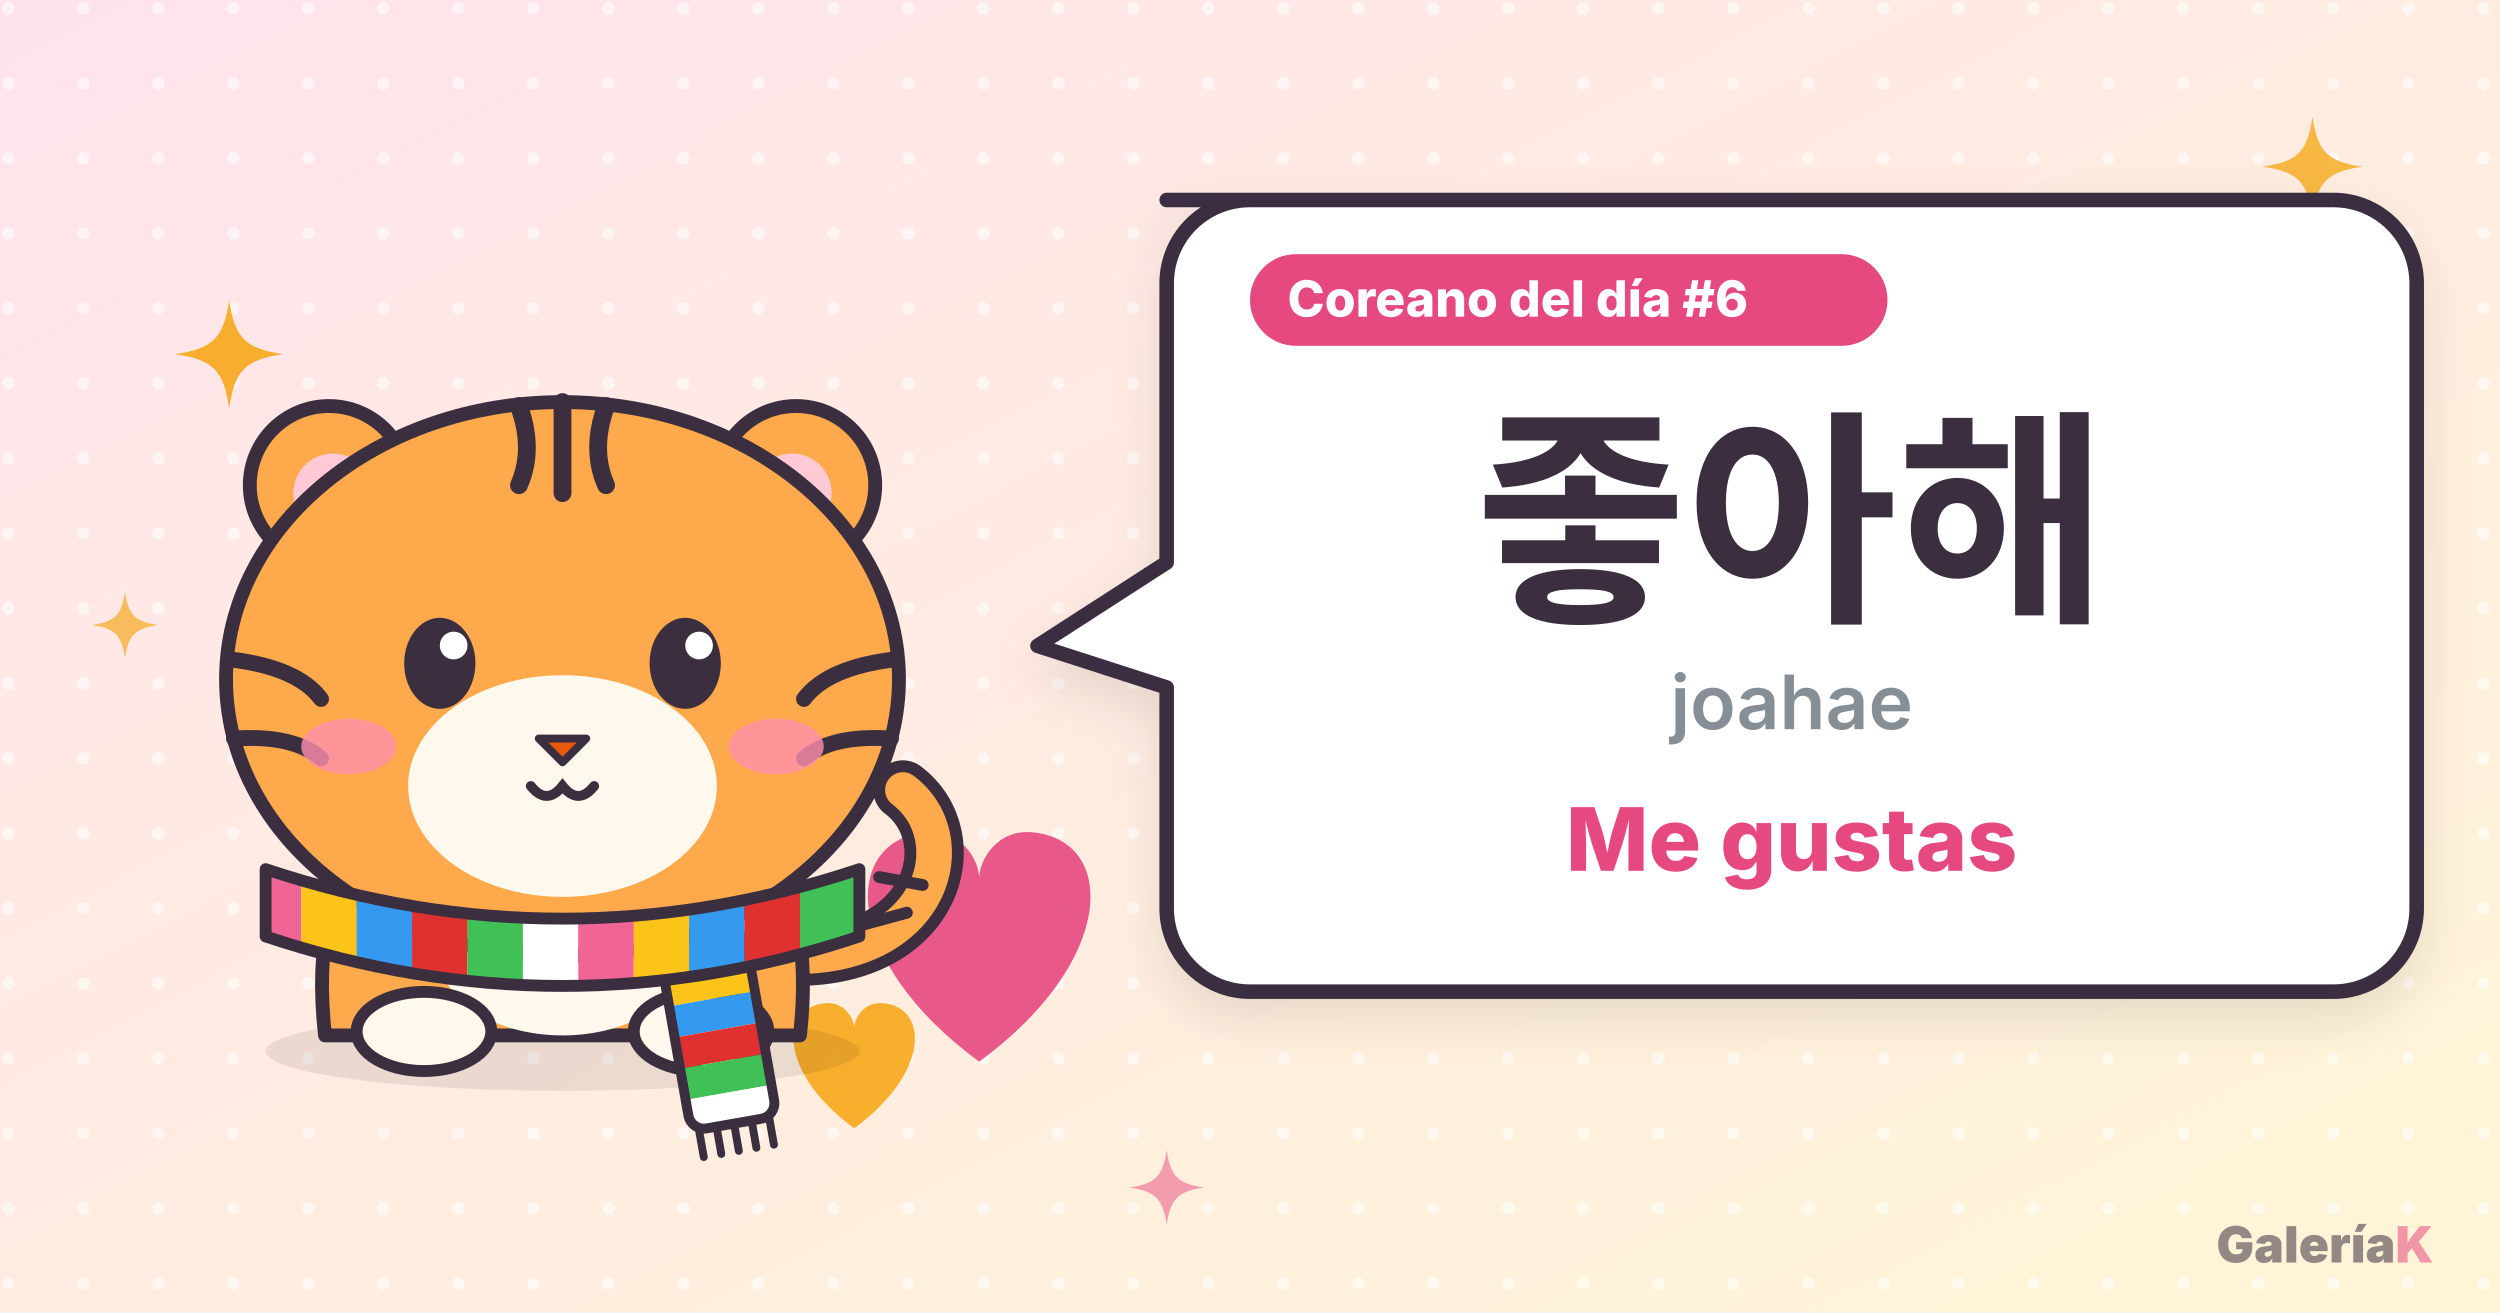
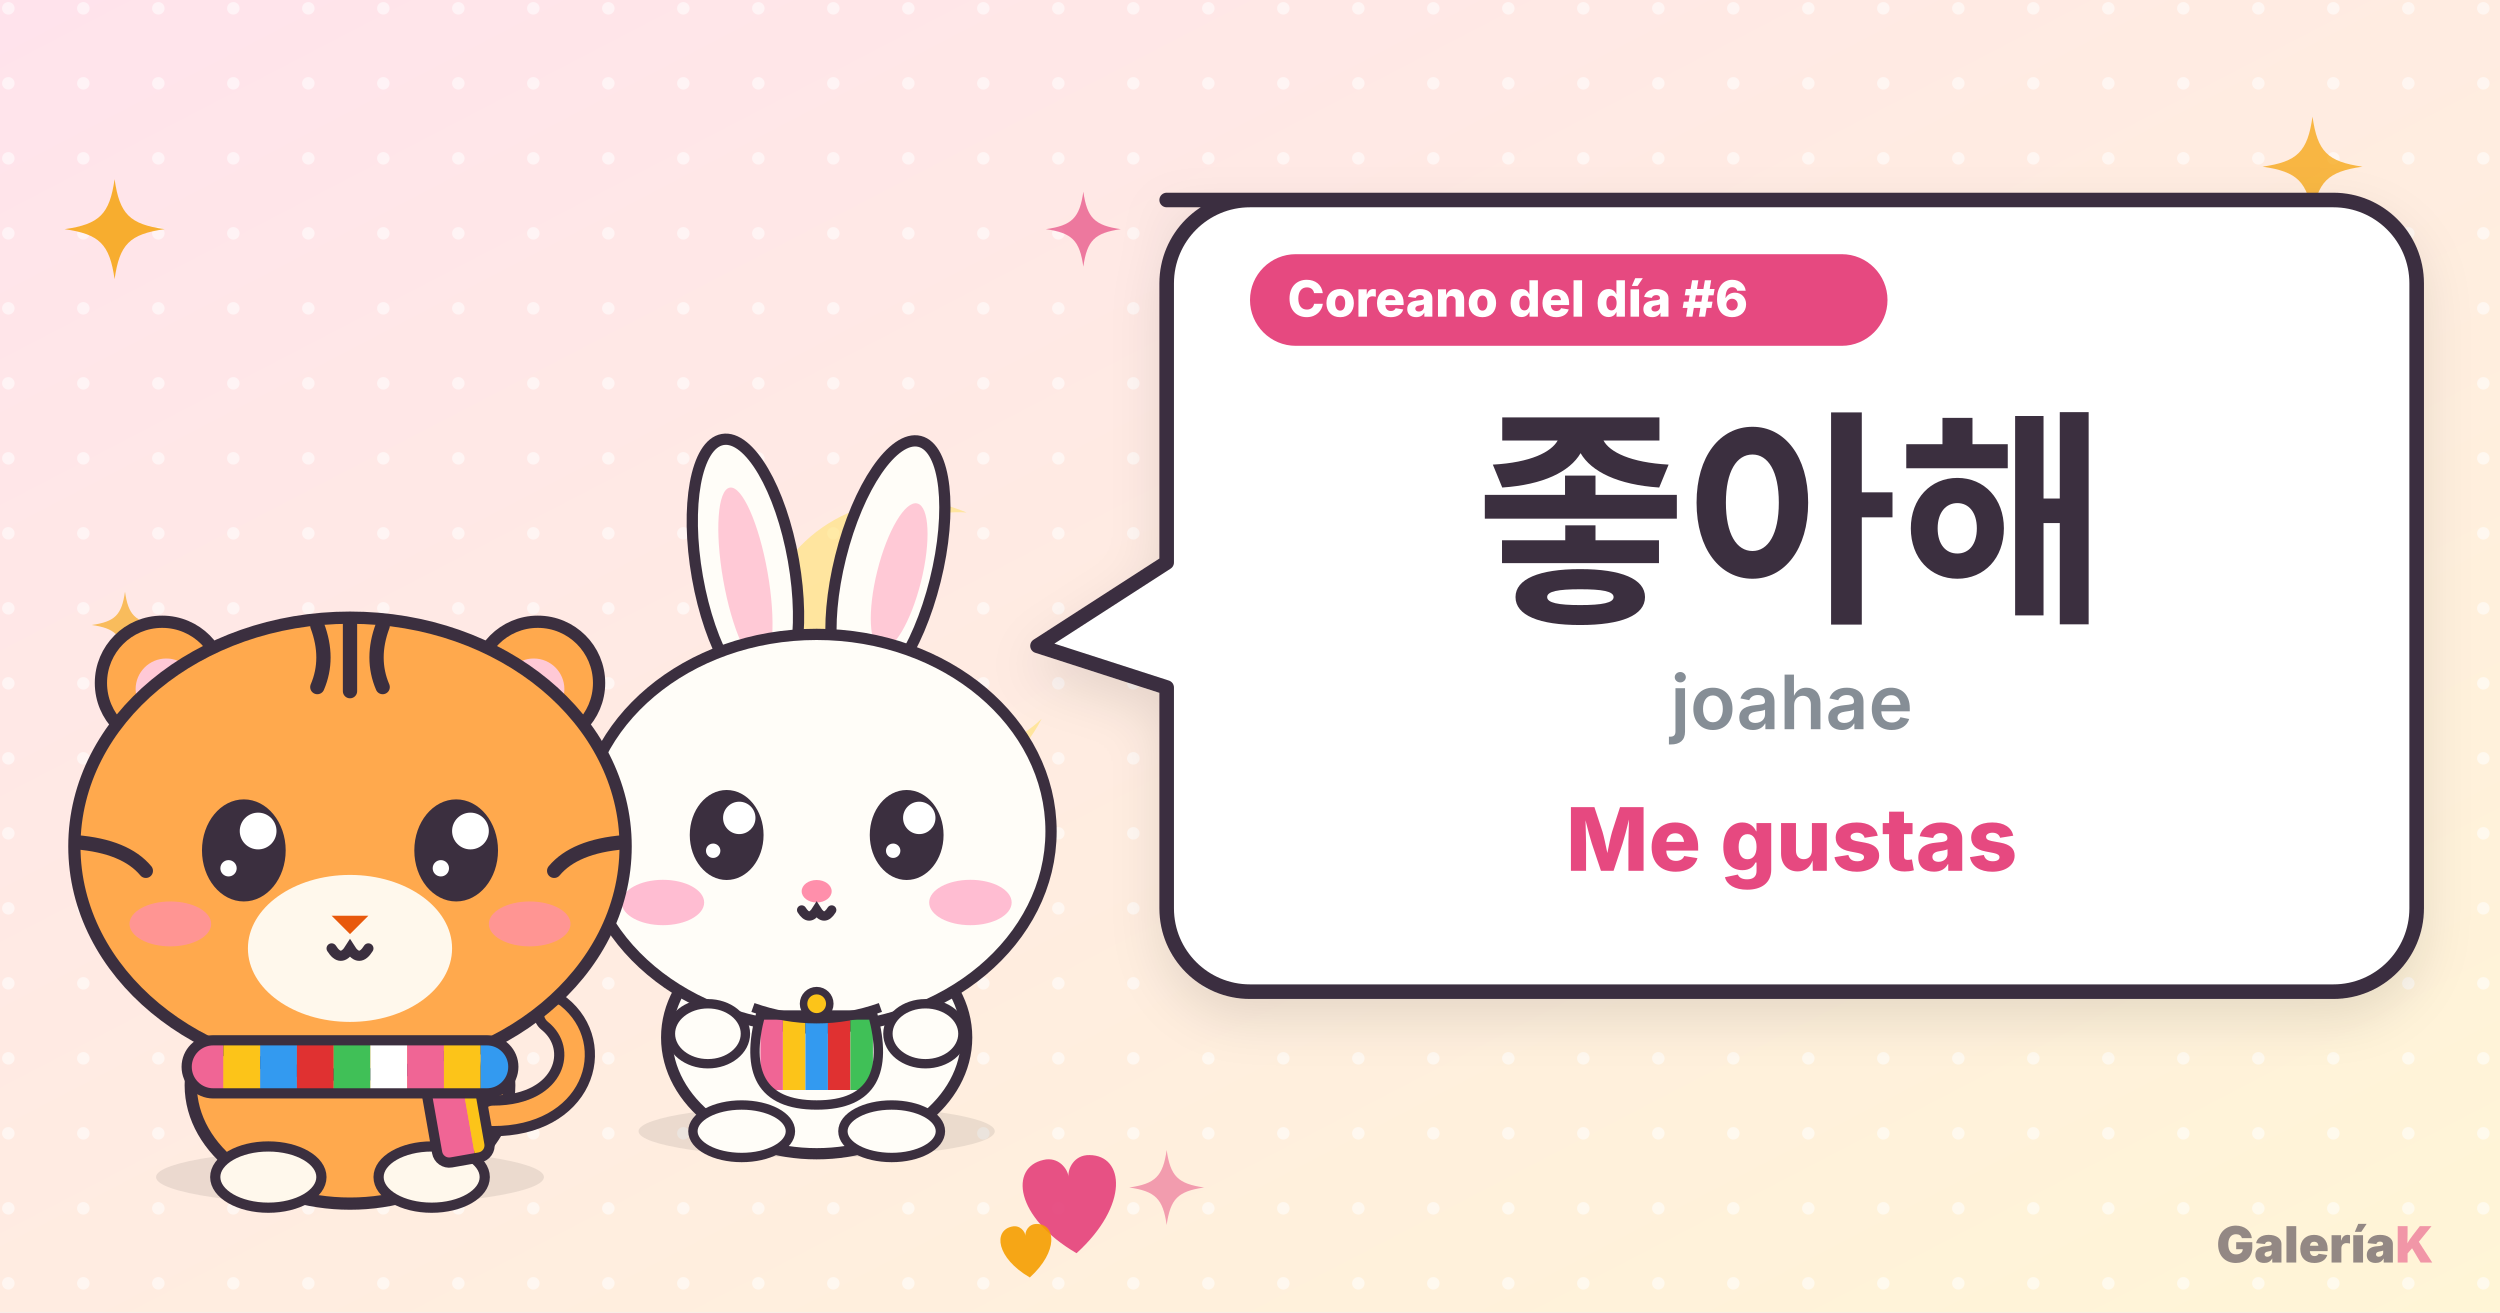
<svg xmlns="http://www.w3.org/2000/svg" viewBox="0 0 1200 630" width="1200" height="630" role="img" aria-label="Coreano del día #6: 좋아해 (joahae) — Me gustas">
  <defs>
    <linearGradient id="bg" x1="0" y1="0" x2="1" y2="1">
      <stop offset="0" stop-color="#ffe3ec" />
      <stop offset="1" stop-color="#fff5d6" />
    </linearGradient>
    <filter id="sh" x="-20%" y="-20%" width="140%" height="140%">
      <feDropShadow dx="0" dy="10" stdDeviation="12" flood-color="#000" flood-opacity=".10" />
    </filter>
    <pattern id="dots" width="36" height="36" patternUnits="userSpaceOnUse">
      <circle cx="4" cy="4" r="3" fill="#fff" opacity=".55" />
    </pattern>
  </defs>
  <rect width="1200" height="630" fill="url(#bg)" />
  <rect width="1200" height="630" fill="url(#dots)" />
  <path transform="translate(1110 80) scale(1.2)" d="M0-20C2-6 6-2 20 0 6 2 2 6 0 20-2 6-6 2-20 0-6-2-2-6 0-20z" fill="#f59f00" opacity="0.7" />
  <path transform="translate(560 570) scale(0.9)" d="M0-20C2-6 6-2 20 0 6 2 2 6 0 20-2 6-6 2-20 0-6-2-2-6 0-20z" fill="#e64980" opacity="0.5" />
  <path transform="translate(60 300) scale(0.8)" d="M0-20C2-6 6-2 20 0 6 2 2 6 0 20-2 6-6 2-20 0-6-2-2-6 0-20z" fill="#f59f00" opacity="0.6" />
-   <path transform="translate(470 470) scale(2.2)" d="M0 18C-30-4-30-30-12-32C-4-33 0-26 0-22C0-26 4-33 12-32C30-30 30-4 0 18z" fill="#e64980" opacity="0.9" />
-   <path transform="translate(410 520) scale(1.2)" d="M0 18C-30-4-30-30-12-32C-4-33 0-26 0-22C0-26 4-33 12-32C30-30 30-4 0 18z" fill="#f59f00" opacity="0.8" />
-   <path transform="translate(110 170) scale(1.3)" d="M0-20C2-6 6-2 20 0 6 2 2 6 0 20-2 6-6 2-20 0-6-2-2-6 0-20z" fill="#f59f00" opacity="0.8" />
-   <g transform="translate(270 345) scale(0.95)">
-     <ellipse cx="0" cy="168" rx="150" ry="20" fill="#000" opacity=".08" />
-     <path d="M118 120c70 0 86-60 54-84" fill="none" stroke="#3b2f3f" stroke-width="30" stroke-linecap="round" />
-     <path d="M118 120c70 0 86-60 54-84" fill="none" stroke="#ffa94d" stroke-width="18" stroke-linecap="round" />
-     <path d="M160 80l22 4M152 104l22-6" stroke="#3b2f3f" stroke-width="6" stroke-linecap="round" />
-     <path d="M-120 160c-10-90 30-130 120-130s130 40 120 130z" fill="#ffa94d" stroke="#3b2f3f" stroke-width="7" stroke-linejoin="round" />
-     <ellipse cx="0" cy="120" rx="62" ry="40" fill="#fff8ec" />
-     <ellipse cx="-70" cy="158" rx="34" ry="20" fill="#fff8ec" stroke="#3b2f3f" stroke-width="6" />
-     <ellipse cx="70" cy="158" rx="34" ry="20" fill="#fff8ec" stroke="#3b2f3f" stroke-width="6" />
-     <circle cx="-118" cy="-118" r="40" fill="#ffa94d" stroke="#3b2f3f" stroke-width="7" />
-     <circle cx="118" cy="-118" r="40" fill="#ffa94d" stroke="#3b2f3f" stroke-width="7" />
-     <circle cx="-116" cy="-114" r="20" fill="#ffc9d6" />
-     <circle cx="116" cy="-114" r="20" fill="#ffc9d6" />
-     <ellipse cx="0" cy="-20" rx="170" ry="140" fill="#ffa94d" stroke="#3b2f3f" stroke-width="7" />
-     <path d="M-22-158q8 22 0 40M0-160v46M22-158q-8 22 0 40" fill="none" stroke="#3b2f3f" stroke-width="9" stroke-linecap="round" />
-     <path d="M-168-30q34 4 46 20M-166 10q30-2 44 10M168-30q-34 4-46 20M166 10q-30-2-44 10" fill="none" stroke="#3b2f3f" stroke-width="8" stroke-linecap="round" />
-     <ellipse cx="0" cy="34" rx="78" ry="56" fill="#fff8ec" />
-     <ellipse cx="-62" cy="-28" rx="18" ry="23" fill="#3b2f3f" />
-     <ellipse cx="62" cy="-28" rx="18" ry="23" fill="#3b2f3f" />
-     <circle cx="-55" cy="-37" r="7" fill="#fff" />
-     <circle cx="69" cy="-37" r="7" fill="#fff" />
-     <ellipse cx="-108" cy="14" rx="24" ry="14" fill="#ff8fab" opacity=".8" />
-     <ellipse cx="108" cy="14" rx="24" ry="14" fill="#ff8fab" opacity=".8" />
-     <path d="M-12 10h24l-12 12z" fill="#e8590c" stroke="#3b2f3f" stroke-width="4" stroke-linejoin="round" />
-     <g>
-       <path d="M-16 34q8 10 16 0q8 10 16 0" fill="none" stroke="#3b2f3f" stroke-width="5" stroke-linecap="round" />
+   <path transform="translate(55 110) scale(1.2)" d="M0-20C2-6 6-2 20 0 6 2 2 6 0 20-2 6-6 2-20 0-6-2-2-6 0-20z" fill="#f59f00" opacity="0.8" />
+   <path transform="translate(520 110) scale(0.9)" d="M0-20C2-6 6-2 20 0 6 2 2 6 0 20-2 6-6 2-20 0-6-2-2-6 0-20z" fill="#e64980" opacity="0.7" />
+   <g transform="translate(392 408) scale(.9)">
+     <path d="M120-70a80 80 0 1 1-40-110a64 64 0 1 0 40 110z" fill="#ffe066" opacity=".55" />
+     <ellipse cx="0" cy="150" rx="95" ry="14" fill="#000" opacity=".08" />
+     <ellipse cx="-38" cy="-150" rx="26" ry="70" fill="#fffdf8" stroke="#3b2f3f" stroke-width="6" transform="rotate(-10 -38 -150)" />
+     <ellipse cx="38" cy="-150" rx="26" ry="70" fill="#fffdf8" stroke="#3b2f3f" stroke-width="6" transform="rotate(14 38 -150)" />
+     <ellipse cx="-38" cy="-146" rx="12" ry="48" fill="#ffc9d6" transform="rotate(-10 -38 -146)" />
+     <path d="M30-110c10-30 40-40 50-70" fill="none" stroke="#3b2f3f" stroke-width="0" />
+     <ellipse cx="44" cy="-146" rx="12" ry="40" fill="#ffc9d6" transform="rotate(14 44 -146)" />
+     <ellipse cx="0" cy="100" rx="80" ry="62" fill="#fffdf8" stroke="#3b2f3f" stroke-width="6" />
+     <ellipse cx="-40" cy="150" rx="26" ry="14" fill="#fffdf8" stroke="#3b2f3f" stroke-width="5" />
+     <ellipse cx="40" cy="150" rx="26" ry="14" fill="#fffdf8" stroke="#3b2f3f" stroke-width="5" />
+     <ellipse cx="0" cy="-10" rx="125" ry="105" fill="#fffdf8" stroke="#3b2f3f" stroke-width="6" />
+     <ellipse cx="-48" cy="-8" rx="19.68" ry="24" fill="#3b2f3f" />
+     <circle cx="-41.28" cy="-17.12" r="8.64" fill="#fff" />
+     <circle cx="-55.2" cy="0.4" r="3.84" fill="#fff" />
+     <ellipse cx="48" cy="-8" rx="19.68" ry="24" fill="#3b2f3f" />
+     <circle cx="54.72" cy="-17.12" r="8.64" fill="#fff" />
+     <circle cx="40.8" cy="0.4" r="3.84" fill="#fff" />
+     <ellipse cx="-82" cy="28" rx="22" ry="12.1" fill="#ffa8c5" opacity=".75" />
+     <ellipse cx="82" cy="28" rx="22" ry="12.1" fill="#ffa8c5" opacity=".75" />
+     <ellipse cx="0" cy="22" rx="8" ry="6" fill="#ff8fab" />
+     <path d="M-8 32q4.0 6.4 8 0q4.0 6.4 8 0" fill="none" stroke="#3b2f3f" stroke-width="5" stroke-linecap="round" />
+     <g transform="translate(0 88)">
+       <clipPath id="c2">
+         <path d="M-30 0h60c8 30 0 48-30 48s-38-18-30-48z" />
+       </clipPath>
+       <g clip-path="url(#c2)">
+         <rect x="-30" y="0" width="12" height="40" fill="#f06595" />
+         <rect x="-18" y="0" width="12" height="40" fill="#fcc419" />
+         <rect x="-6" y="0" width="12" height="40" fill="#339af0" />
+         <rect x="6" y="0" width="12" height="40" fill="#e03131" />
+         <rect x="18" y="0" width="12" height="40" fill="#40c057" />
+       </g>
+       <path d="M-30 0h60c8 30 0 48-30 48s-38-18-30-48z" fill="none" stroke="#3b2f3f" stroke-width="5" />
+       <path d="M-34-4q34 12 68 0" stroke="#3b2f3f" stroke-width="5" fill="none" />
+       <circle cx="0" cy="-6" r="7" fill="#fcc419" stroke="#3b2f3f" stroke-width="4" />
    </g>
-     <g transform="translate(0 92)">
-       <g transform="translate(70 18) rotate(-10)">
-         <clipPath id="se">
-           <rect x="-22" y="0" width="44" height="96" rx="8" />
-         </clipPath>
-         <g clip-path="url(#se)">
-           <rect x="-22" y="0" width="44" height="16" fill="#f06595" />
-           <rect x="-22" y="16" width="44" height="16" fill="#fcc419" />
-           <rect x="-22" y="32" width="44" height="16" fill="#339af0" />
-           <rect x="-22" y="48" width="44" height="16" fill="#e03131" />
-           <rect x="-22" y="64" width="44" height="16" fill="#40c057" />
-           <rect x="-22" y="80" width="44" height="16" fill="#fff" />
-         </g>
-         <rect x="-22" y="0" width="44" height="96" rx="8" fill="none" stroke="#3b2f3f" stroke-width="5" />
-         <path d="M-18 96v14" stroke="#3b2f3f" stroke-width="4" stroke-linecap="round" />
-         <path d="M-9 96v14" stroke="#3b2f3f" stroke-width="4" stroke-linecap="round" />
-         <path d="M0 96v14" stroke="#3b2f3f" stroke-width="4" stroke-linecap="round" />
-         <path d="M9 96v14" stroke="#3b2f3f" stroke-width="4" stroke-linecap="round" />
-         <path d="M18 96v14" stroke="#3b2f3f" stroke-width="4" stroke-linecap="round" />
+     <ellipse cx="-58" cy="98" rx="20" ry="16" fill="#fffdf8" stroke="#3b2f3f" stroke-width="5" />
+     <ellipse cx="58" cy="98" rx="20" ry="16" fill="#fffdf8" stroke="#3b2f3f" stroke-width="5" />
+   </g>
+   <g transform="translate(168 418) scale(.98)">
+     <ellipse cx="0" cy="150" rx="95" ry="14" fill="#000" opacity=".08" />
+     <ellipse cx="0" cy="105" rx="78" ry="58" fill="#ffa94d" stroke="#3b2f3f" stroke-width="6" />
+     <ellipse cx="-40" cy="150" rx="26" ry="15" fill="#fff8ec" stroke="#3b2f3f" stroke-width="5" />
+     <ellipse cx="40" cy="150" rx="26" ry="15" fill="#fff8ec" stroke="#3b2f3f" stroke-width="5" />
+     <path d="M70 120c40 0 50-34 30-50" fill="none" stroke="#3b2f3f" stroke-width="20" stroke-linecap="round" />
+     <path d="M70 120c40 0 50-34 30-50" fill="none" stroke="#ffa94d" stroke-width="10" stroke-linecap="round" />
+     <circle cx="-92" cy="-92" r="30" fill="#ffa94d" stroke="#3b2f3f" stroke-width="6" />
+     <circle cx="92" cy="-92" r="30" fill="#ffa94d" stroke="#3b2f3f" stroke-width="6" />
+     <circle cx="-90" cy="-89" r="15" fill="#ffc9d6" />
+     <circle cx="90" cy="-89" r="15" fill="#ffc9d6" />
+     <ellipse cx="0" cy="-12" rx="135" ry="112" fill="#ffa94d" stroke="#3b2f3f" stroke-width="6" />
+     <path d="M-16-120q6 16 0 30M0-122v34M16-120q-6 16 0 30" fill="none" stroke="#3b2f3f" stroke-width="7" stroke-linecap="round" />
+     <path d="M-134-14q24 2 34 14M134-14q-24 2-34 14" fill="none" stroke="#3b2f3f" stroke-width="7" stroke-linecap="round" />
+     <ellipse cx="0" cy="38" rx="50" ry="36" fill="#fff8ec" />
+     <ellipse cx="-52" cy="-10" rx="20.5" ry="25" fill="#3b2f3f" />
+     <circle cx="-45.0" cy="-19.5" r="9.0" fill="#fff" />
+     <circle cx="-59.5" cy="-1.25" r="4.0" fill="#fff" />
+     <ellipse cx="52" cy="-10" rx="20.5" ry="25" fill="#3b2f3f" />
+     <circle cx="59.0" cy="-19.5" r="9.0" fill="#fff" />
+     <circle cx="44.5" cy="-1.25" r="4.0" fill="#fff" />
+     <ellipse cx="-88" cy="26" rx="20" ry="11.0" fill="#ff8fab" opacity=".75" />
+     <ellipse cx="88" cy="26" rx="20" ry="11.0" fill="#ff8fab" opacity=".75" />
+     <path d="M-9 22h18l-9 9z" fill="#e8590c" />
+     <path d="M-9 38q4.5 7.2 9 0q4.5 7.2 9 0" fill="none" stroke="#3b2f3f" stroke-width="5" stroke-linecap="round" />
+     <g transform="translate(52 116) rotate(-10)">
+       <clipPath id="c1b">
+         <rect x="-13.0" y="-26.0" width="26" height="52" rx="6" />
+       </clipPath>
+       <g clip-path="url(#c1b)">
+         <rect x="-13.0" y="-26.0" width="18" height="52" fill="#f06595" />
+         <rect x="5.0" y="-26.0" width="18" height="52" fill="#fcc419" />
+         <rect x="23.0" y="-26.0" width="18" height="52" fill="#339af0" />
      </g>
-       <clipPath id="sc">
-         <path d="M-150-16Q0 34 150-16L150 18Q0 68-150 18Z" />
+       <rect x="-13.0" y="-26.0" width="26" height="52" rx="6" fill="none" stroke="#3b2f3f" stroke-width="5" />
+     </g>
+     <g transform="translate(0 96)">
+       <clipPath id="c1">
+         <rect x="-80.0" y="-13.0" width="160" height="26" rx="13" />
      </clipPath>
-       <g clip-path="url(#sc)">
-         <rect x="-160" y="-40" width="28" height="140" fill="#f06595" />
-         <rect x="-132" y="-40" width="28" height="140" fill="#fcc419" />
-         <rect x="-104" y="-40" width="28" height="140" fill="#339af0" />
-         <rect x="-76" y="-40" width="28" height="140" fill="#e03131" />
-         <rect x="-48" y="-40" width="28" height="140" fill="#40c057" />
-         <rect x="-20" y="-40" width="28" height="140" fill="#fff" />
-         <rect x="8" y="-40" width="28" height="140" fill="#f06595" />
-         <rect x="36" y="-40" width="28" height="140" fill="#fcc419" />
-         <rect x="64" y="-40" width="28" height="140" fill="#339af0" />
-         <rect x="92" y="-40" width="28" height="140" fill="#e03131" />
-         <rect x="120" y="-40" width="28" height="140" fill="#40c057" />
-         <rect x="148" y="-40" width="28" height="140" fill="#fff" />
+       <g clip-path="url(#c1)">
+         <rect x="-80.0" y="-13.0" width="18" height="26" fill="#f06595" />
+         <rect x="-62.0" y="-13.0" width="18" height="26" fill="#fcc419" />
+         <rect x="-44.0" y="-13.0" width="18" height="26" fill="#339af0" />
+         <rect x="-26.0" y="-13.0" width="18" height="26" fill="#e03131" />
+         <rect x="-8.0" y="-13.0" width="18" height="26" fill="#40c057" />
+         <rect x="10.0" y="-13.0" width="18" height="26" fill="#fff" />
+         <rect x="28.0" y="-13.0" width="18" height="26" fill="#f06595" />
+         <rect x="46.0" y="-13.0" width="18" height="26" fill="#fcc419" />
+         <rect x="64.0" y="-13.0" width="18" height="26" fill="#339af0" />
+         <rect x="82.0" y="-13.0" width="18" height="26" fill="#e03131" />
      </g>
-       <path d="M-150-16Q0 34 150-16L150 18Q0 68-150 18Z" fill="none" stroke="#3b2f3f" stroke-width="6" stroke-linejoin="round" />
+       <rect x="-80.0" y="-13.0" width="160" height="26" rx="13" fill="none" stroke="#3b2f3f" stroke-width="5" />
    </g>
+   </g>
+   <g transform="translate(515 585) scale(.42) rotate(-6)">
+     <path transform="translate(0 0) scale(2.2)" d="M0 18C-30-4-30-30-12-32C-4-33 0-26 0-22C0-26 4-33 12-32C30-30 30-4 0 18z" fill="#e64980" opacity="0.95" />
+     <path transform="translate(-56 40) scale(1.2)" d="M0 18C-30-4-30-30-12-32C-4-33 0-26 0-22C0-26 4-33 12-32C30-30 30-4 0 18z" fill="#f59f00" opacity="0.9" />
  </g>
  <g filter="url(#sh)">
    <path d="M560 96h560a40 40 0 0 1 40 40v300a40 40 0 0 1-40 40H600a40 40 0 0 1-40-40V330l-62-20 62-40V136a40 40 0 0 1 40-40z" fill="#fff" stroke="#3b2f3f" stroke-width="7" stroke-linejoin="round" />
  </g>
  <rect x="600" y="122" width="306" height="44" rx="22" fill="#e64980" />
  <text x="618" y="152" font-family="'Noto Sans KR','Apple SD Gothic Neo','Malgun Gothic',Inter,Arial,sans-serif" font-size="24" font-weight="800" fill="#fff">Coreano del día #6</text>
  <text x="860" y="290" text-anchor="middle" font-family="'Noto Sans KR','Apple SD Gothic Neo','Malgun Gothic',Inter,Arial,sans-serif" font-size="110" font-weight="900" fill="#3b2f3f">좋아해</text>
  <text x="860" y="350" text-anchor="middle" font-family="'Noto Sans KR','Apple SD Gothic Neo','Malgun Gothic',Inter,Arial,sans-serif" font-size="36" font-weight="600" fill="#868e96">joahae</text>
  <text x="860" y="418" text-anchor="middle" font-family="'Noto Sans KR','Apple SD Gothic Neo','Malgun Gothic',Inter,Arial,sans-serif" font-size="42" font-weight="800" fill="#e64980">Me gustas</text>
  <text x="1168" y="606" text-anchor="end" font-family="'Noto Sans KR','Apple SD Gothic Neo','Malgun Gothic',Inter,Arial,sans-serif" font-size="24" font-weight="900" fill="#3b2f3f" opacity=".55">Galería<tspan fill="#e64980">K</tspan>
  </text>
</svg>
